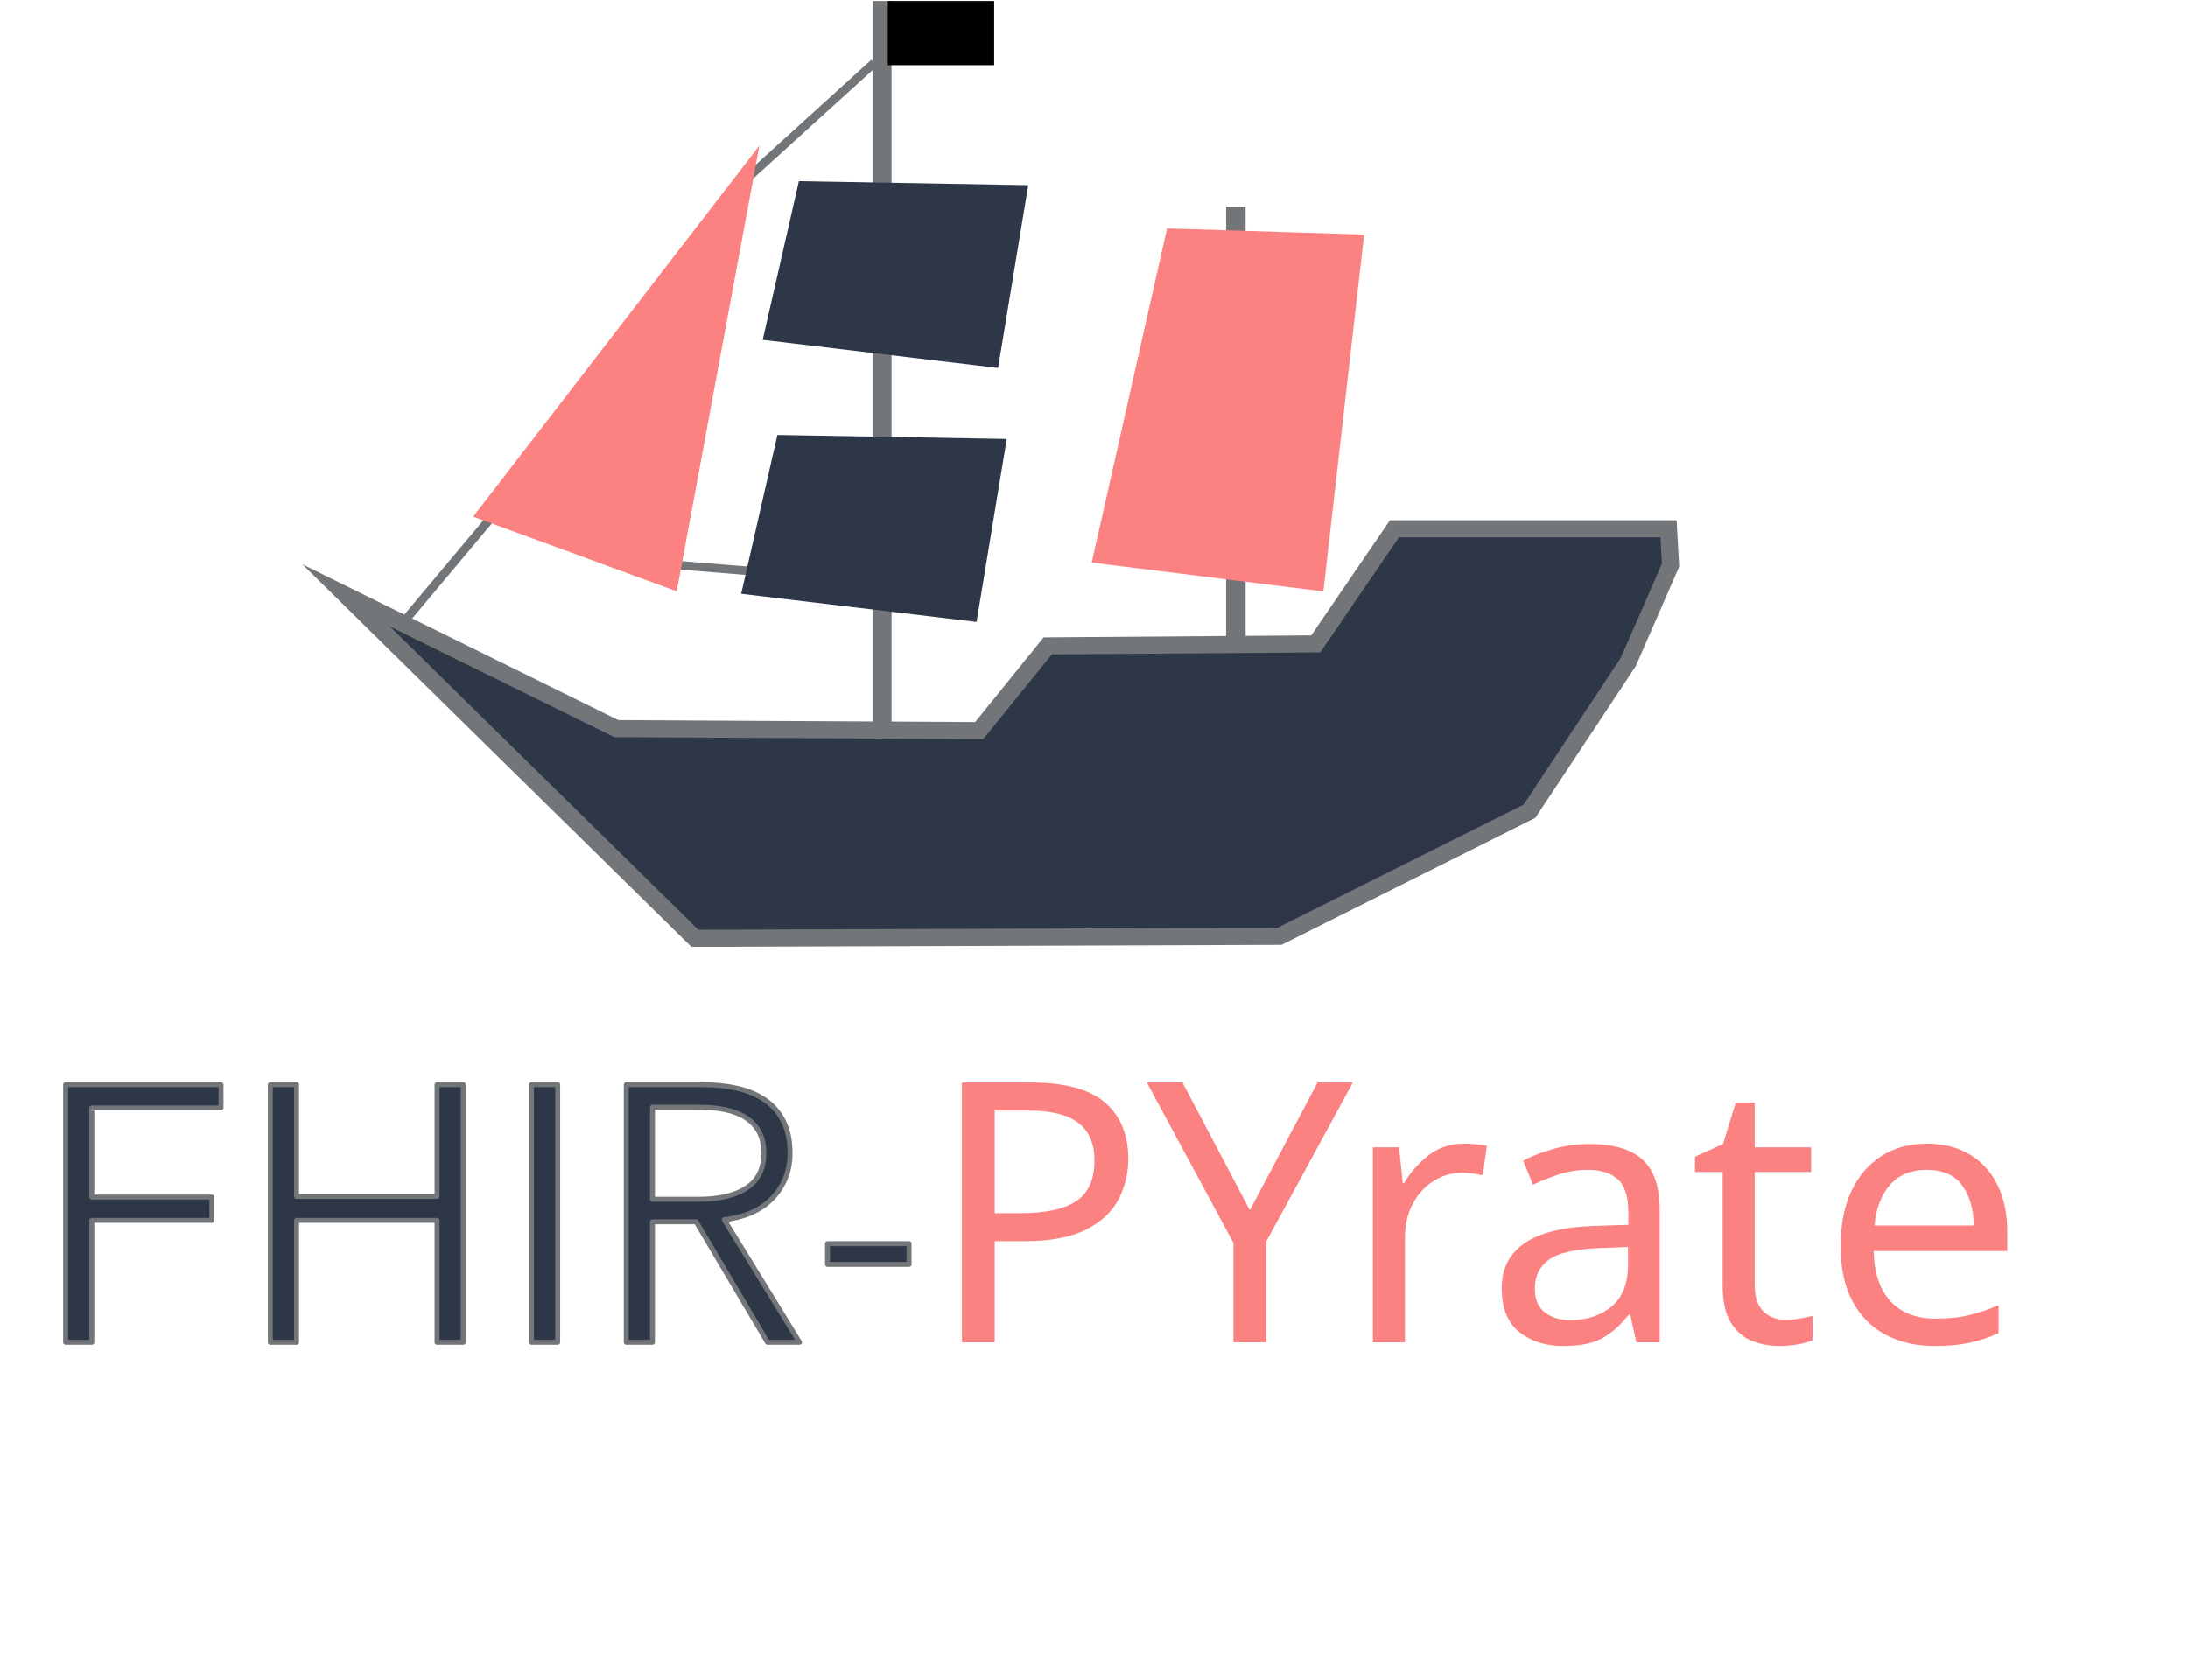
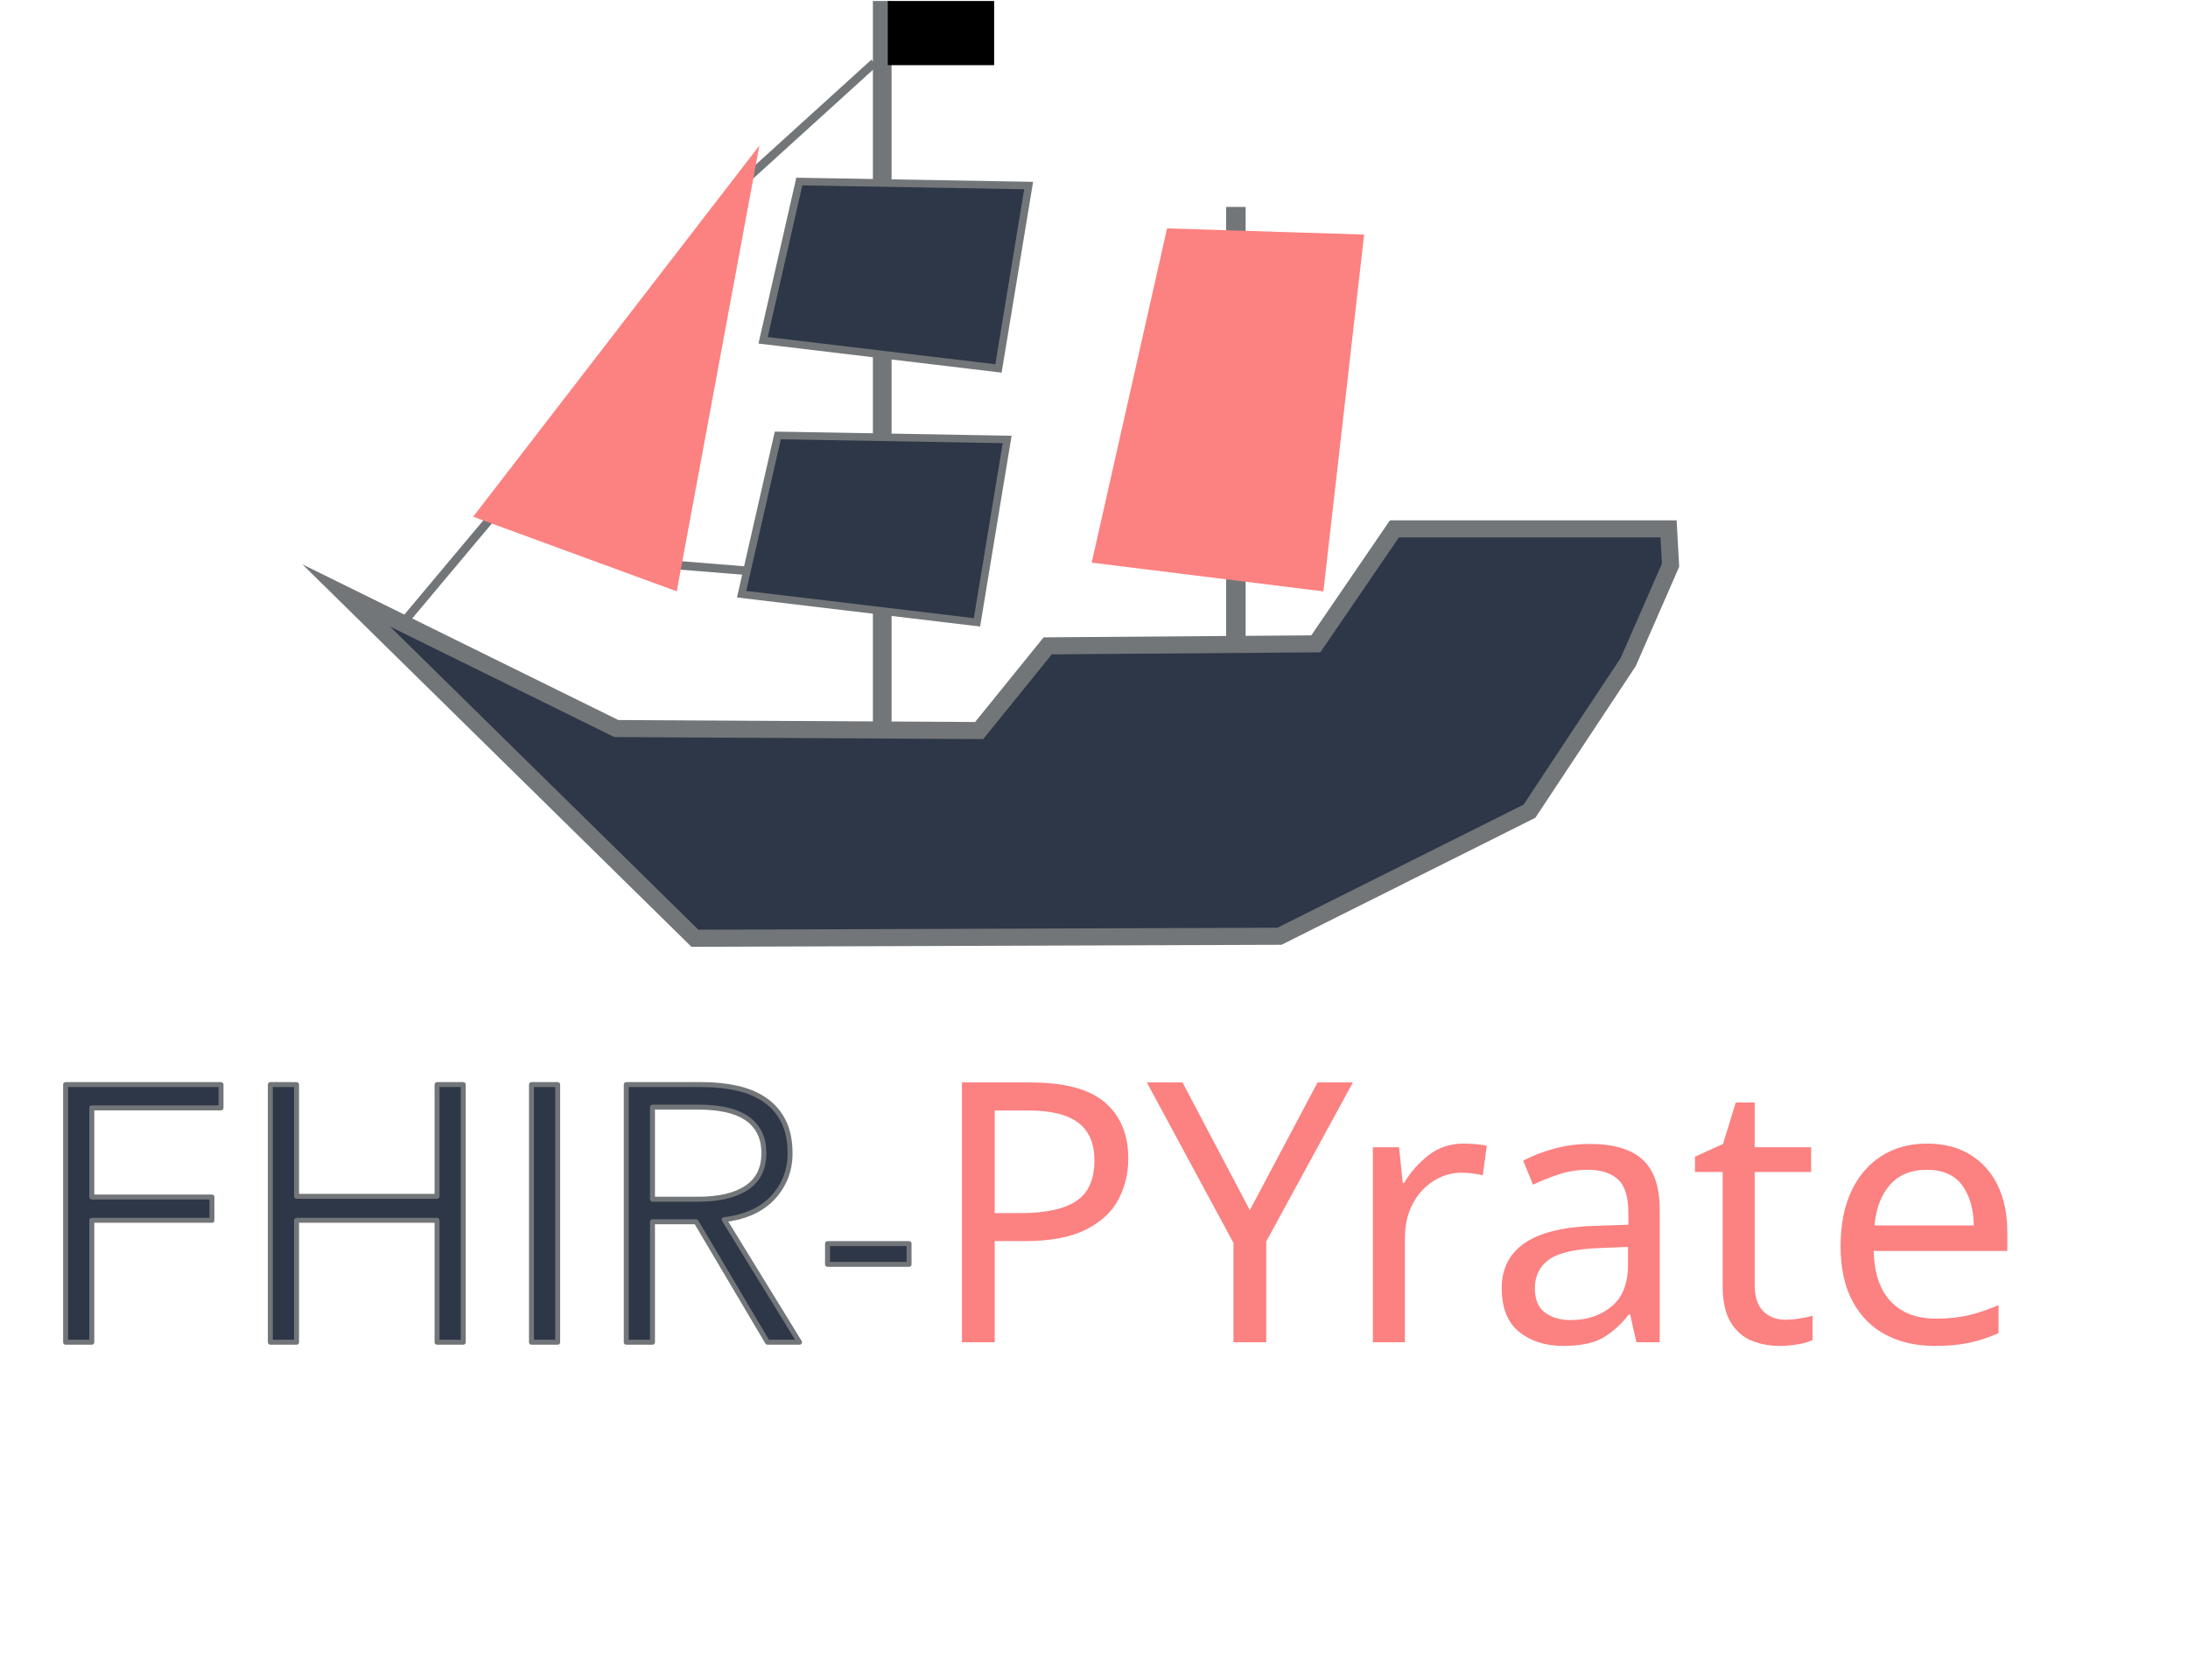
<svg xmlns="http://www.w3.org/2000/svg" width="2645" height="2031" xml:space="preserve" overflow="hidden">
  <defs>
    <clipPath id="clip0">
      <rect x="980" y="311" width="2645" height="2031" />
    </clipPath>
  </defs>
  <g clip-path="url(#clip0)" transform="translate(-980 -311)">
    <path d="M1768.75 1649.7 1768.75 1761.02 1823.75 1761.02C1849.27 1761.02 1868.92 1756.4 1882.71 1747.16 1896.49 1737.92 1903.39 1724.06 1903.39 1705.58 1903.39 1695.32 1901.48 1686.66 1897.67 1679.62 1893.85 1672.58 1888.57 1666.86 1881.83 1662.46 1875.08 1658.06 1866.87 1654.84 1857.19 1652.78 1847.51 1650.73 1836.8 1649.7 1825.07 1649.7ZM1737.07 1622.42 1828.59 1622.42C1843.84 1622.42 1857.99 1623.89 1871.05 1626.82 1884.1 1629.76 1895.39 1634.52 1904.93 1641.12 1914.46 1647.72 1921.87 1656.3 1927.15 1666.86 1932.43 1677.42 1935.07 1690.33 1935.07 1705.58 1935.07 1717.02 1933.01 1727.44 1928.91 1736.82 1924.8 1746.21 1919.23 1754.35 1912.19 1761.24 1905.15 1768.14 1896.79 1773.64 1887.11 1777.74 1877.43 1781.85 1866.87 1784.49 1855.43 1785.66L1946.51 1933.94 1907.79 1933.94 1821.55 1788.3 1768.75 1788.3 1768.75 1933.94 1737.07 1933.94ZM1622.48 1622.42 1654.16 1622.42 1654.16 1933.94 1622.48 1933.94ZM1306.81 1622.42 1338.49 1622.42 1338.49 1757.5 1508.33 1757.5 1508.33 1622.42 1540.01 1622.42 1540.01 1933.94 1508.33 1933.94 1508.33 1786.54 1338.49 1786.54 1338.49 1933.94 1306.81 1933.94ZM1059.31 1622.42 1247.19 1622.42 1247.19 1650.58 1090.99 1650.58 1090.99 1758.38 1236.19 1758.38 1236.19 1786.54 1090.99 1786.54 1090.99 1933.94 1059.31 1933.94Z" stroke="#737679" stroke-width="6" stroke-linecap="butt" stroke-linejoin="round" stroke-miterlimit="10" stroke-opacity="1" fill="#2D3748" fill-rule="evenodd" fill-opacity="1" />
    <text fill="#000000" fill-opacity="0" font-family="Arial,Arial_MSFontService,sans-serif" font-size="311.52" direction="ltr" writing-mode="lr-tb" x="1059.31" y="1895">FHIR</text>
    <path d="M1980.37 1814.7 2078.93 1814.7 2078.93 1839.78 1980.37 1839.78Z" stroke="#737679" stroke-width="6" stroke-linecap="butt" stroke-linejoin="round" stroke-miterlimit="10" stroke-opacity="1" fill="#2D3748" fill-rule="evenodd" fill-opacity="1" />
    <text fill="#000000" fill-opacity="0" font-family="Arial,Arial_MSFontService,sans-serif" font-size="25.08" direction="ltr" writing-mode="lr-tb" x="1980.37" y="1836.65">-</text>
    <text fill="#FC8181" fill-opacity="1" font-family="Avenir Next,Avenir Next_MSFontService,sans-serif" font-style="normal" font-variant="normal" font-weight="400" font-stretch="normal" font-size="440" text-anchor="start" direction="ltr" writing-mode="lr-tb" unicode-bidi="normal" text-decoration="none" transform="matrix(1 0 0 1 2100.18 1934)">PYrate</text>
    <path d="M0 0 179.838 163.304" stroke="#737679" stroke-width="10.312" stroke-linecap="butt" stroke-linejoin="miter" stroke-miterlimit="8" stroke-opacity="1" fill="none" fill-rule="evenodd" transform="matrix(1 0 0 -1 1857 550.304)" />
    <path d="M0 0 128.999 153.892" stroke="#737679" stroke-width="10.312" stroke-linecap="butt" stroke-linejoin="miter" stroke-miterlimit="8" stroke-opacity="1" fill="none" fill-rule="evenodd" transform="matrix(1 0 0 -1 1469 1061.89)" />
    <path d="M2040.71 1013.94 1770 992" stroke="#737679" stroke-width="10.312" stroke-linecap="butt" stroke-linejoin="miter" stroke-miterlimit="8" stroke-opacity="1" fill="none" fill-rule="evenodd" />
    <path d="M1398.5 1030.97 1820.07 1445.5 2526.75 1443.06 2828.92 1291.88 2948.33 1111.44 2999.5 994.392 2997.06 950.5 2665.65 950.5 2570.62 1089.49 2246.52 1091.93 2163.67 1194.34 1725.04 1191.9 1398.5 1030.97Z" stroke="#737679" stroke-width="20.625" stroke-linecap="butt" stroke-linejoin="miter" stroke-miterlimit="8" stroke-opacity="1" fill="#2D3748" fill-rule="evenodd" fill-opacity="1" />
    <rect x="2464.5" y="563.5" width="19" height="531" stroke="#737679" stroke-width="4.583" stroke-linecap="butt" stroke-linejoin="miter" stroke-miterlimit="8" stroke-opacity="1" fill="#737679" fill-opacity="1" />
    <rect x="2037.5" y="314.5" width="18" height="877" stroke="#737679" stroke-width="4.583" stroke-linecap="butt" stroke-linejoin="miter" stroke-miterlimit="8" stroke-opacity="1" fill="#737679" fill-opacity="1" />
    <path d="M2392.64 589.5 2302.5 989.365 2577.78 1023.5 2626.5 596.815 2392.64 589.5Z" stroke="#FC8181" stroke-width="4.583" stroke-linecap="butt" stroke-linejoin="miter" stroke-miterlimit="8" stroke-opacity="1" fill="#FC8181" fill-rule="evenodd" fill-opacity="1" />
    <path d="M1898 487 1552 935.76 1798.1 1026 1898 487Z" fill="#FC8181" fill-rule="evenodd" fill-opacity="1" />
-     <path d="M1945.77 530 1902 721.978 2186.52 756 2223 534.86 1945.77 530Z" fill="#2D3748" fill-rule="evenodd" fill-opacity="1" />
-     <path d="M1919.77 837 1876 1028.98 2160.52 1063 2197 841.86 1919.77 837Z" fill="#2D3748" fill-rule="evenodd" fill-opacity="1" />
+     <path d="M1946.27 530.5 1902.5 722.479 2187.02 756.5 2223.5 535.36 1946.27 530.5Z" stroke="#737679" stroke-width="9.167" stroke-linecap="butt" stroke-linejoin="miter" stroke-miterlimit="8" stroke-opacity="1" fill="#2D3748" fill-rule="evenodd" fill-opacity="1" />
+     <path d="M1920.27 837.5 1876.5 1029.48 2161.02 1063.5 2197.5 842.36 1920.27 837.5Z" stroke="#737679" stroke-width="9.167" stroke-linecap="butt" stroke-linejoin="miter" stroke-miterlimit="8" stroke-opacity="1" fill="#2D3748" fill-rule="evenodd" fill-opacity="1" />
    <rect x="2055.5" y="314.5" width="124" height="73" stroke="#000000" stroke-width="4.583" stroke-linecap="butt" stroke-linejoin="miter" stroke-miterlimit="8" stroke-opacity="1" fill="#000000" fill-opacity="1" />
  </g>
</svg>
